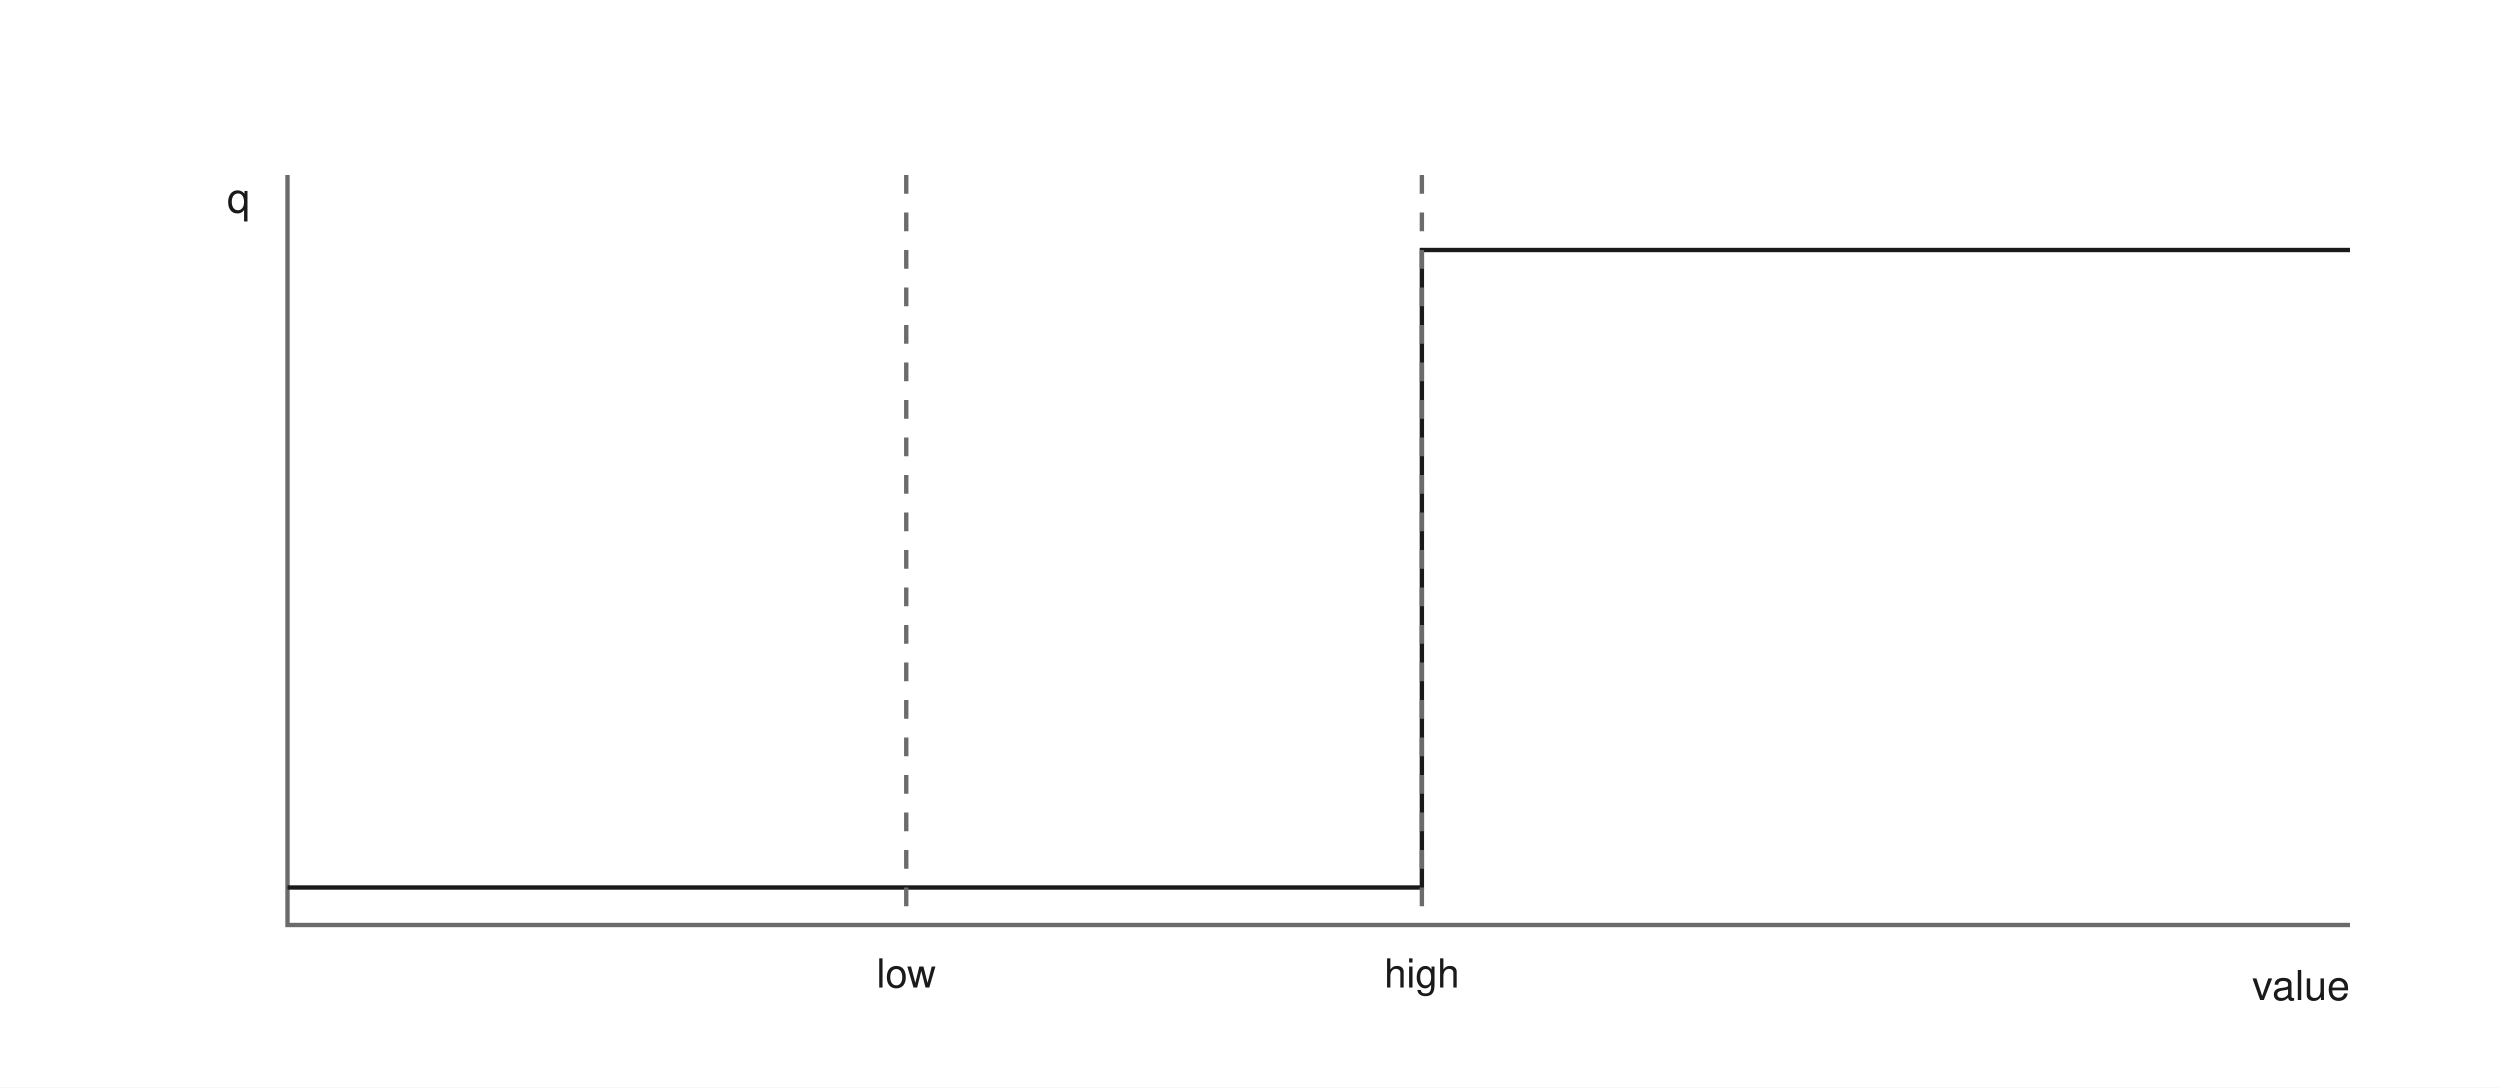
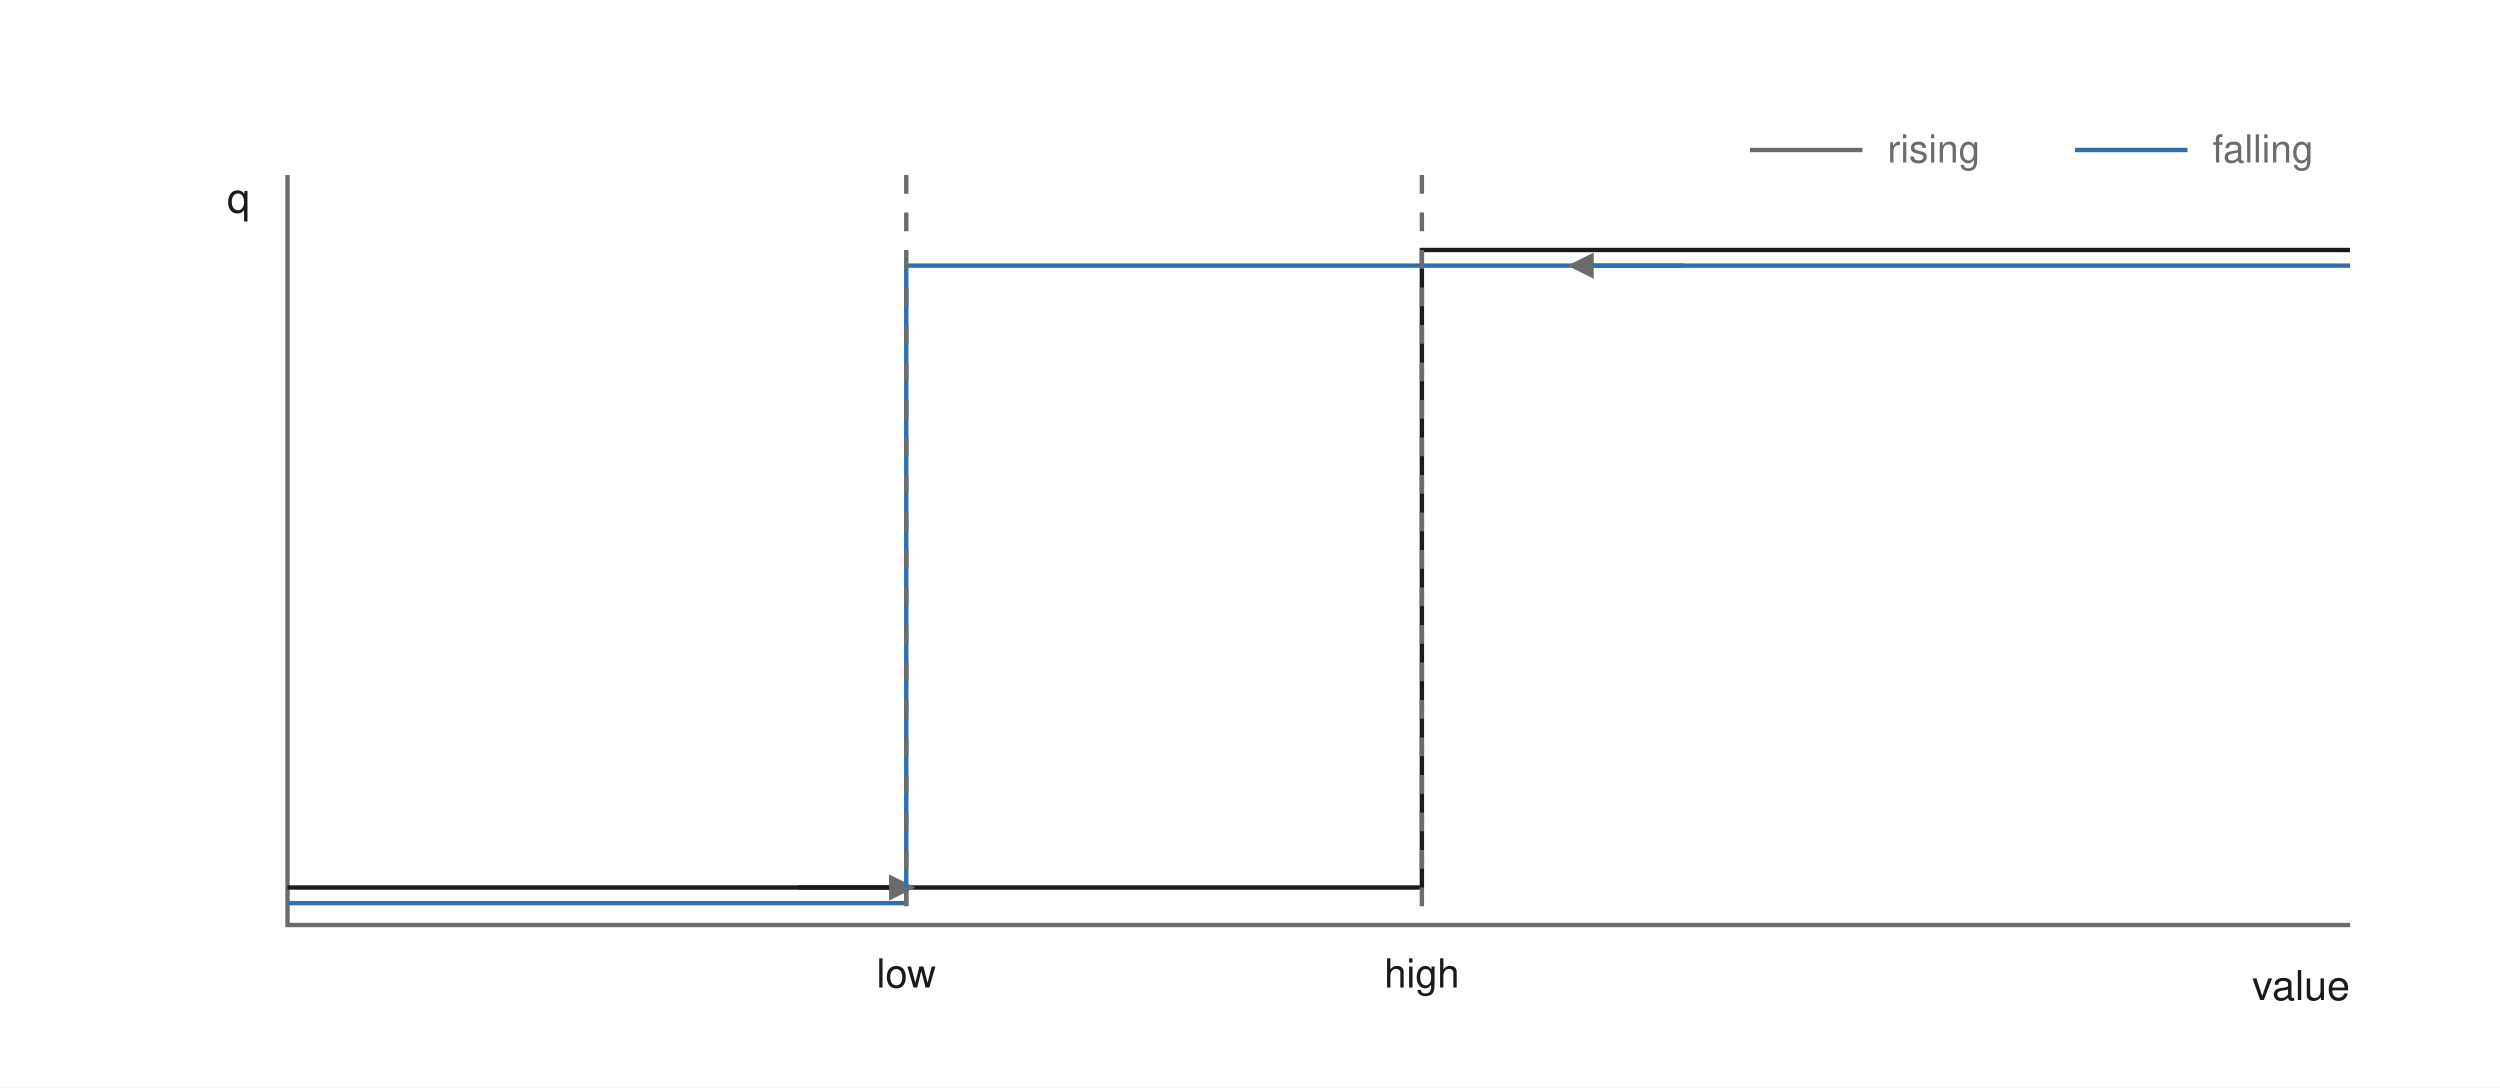
- <svg xmlns="http://www.w3.org/2000/svg" width="400" height="174" viewBox="0 0 400 174" style="max-width:100%;height:auto" content="&lt;mxfile host=&quot;app.diagrams.net&quot; type=&quot;device&quot;&gt;&lt;diagram id=&quot;block_Hysteresis&quot; name=&quot;block_Hysteresis&quot;&gt;&lt;mxGraphModel dx=&quot;400&quot; dy=&quot;174&quot; grid=&quot;0&quot; gridSize=&quot;10&quot; guides=&quot;1&quot; tooltips=&quot;1&quot; connect=&quot;1&quot; arrows=&quot;1&quot; fold=&quot;1&quot; page=&quot;1&quot; pageScale=&quot;1&quot; pageWidth=&quot;400&quot; pageHeight=&quot;174&quot; math=&quot;0&quot; shadow=&quot;0&quot;&gt;&lt;root&gt;&lt;mxCell id=&quot;0&quot;/&gt;&lt;mxCell id=&quot;1&quot; parent=&quot;0&quot;/&gt;&lt;mxCell id=&quot;e2&quot; value=&quot;&quot; style=&quot;edgeStyle=none;html=1;strokeColor=#6b6b6b;endArrow=none&quot; edge=&quot;1&quot; parent=&quot;1&quot;&gt;&lt;mxGeometry relative=&quot;1&quot; as=&quot;geometry&quot;&gt;&lt;mxPoint x=&quot;46&quot; y=&quot;28&quot; as=&quot;sourcePoint&quot;/&gt;&lt;mxPoint x=&quot;376&quot; y=&quot;148&quot; as=&quot;targetPoint&quot;/&gt;&lt;Array as=&quot;points&quot;&gt;&lt;mxPoint x=&quot;46&quot; y=&quot;148&quot;/&gt;&lt;/Array&gt;&lt;/mxGeometry&gt;&lt;/mxCell&gt;&lt;mxCell id=&quot;n3&quot; value=&quot;q&quot; style=&quot;text;html=1;fontSize=6;fontColor=#1a1a1a;align=left&quot; vertex=&quot;1&quot; parent=&quot;1&quot;&gt;&lt;mxGeometry x=&quot;40&quot; y=&quot;27.4&quot; width=&quot;40&quot; height=&quot;10.6&quot; as=&quot;geometry&quot;/&gt;&lt;/mxCell&gt;&lt;mxCell id=&quot;n4&quot; value=&quot;value&quot; style=&quot;text;html=1;fontSize=6;fontColor=#1a1a1a;align=left&quot; vertex=&quot;1&quot; parent=&quot;1&quot;&gt;&lt;mxGeometry x=&quot;376&quot; y=&quot;153.4&quot; width=&quot;40&quot; height=&quot;10.6&quot; as=&quot;geometry&quot;/&gt;&lt;/mxCell&gt;&lt;mxCell id=&quot;e5&quot; value=&quot;&quot; style=&quot;edgeStyle=none;html=1;strokeColor=#1a1a1a;endArrow=none&quot; edge=&quot;1&quot; parent=&quot;1&quot;&gt;&lt;mxGeometry relative=&quot;1&quot; as=&quot;geometry&quot;&gt;&lt;mxPoint x=&quot;46.0&quot; y=&quot;142.0&quot; as=&quot;sourcePoint&quot;/&gt;&lt;mxPoint x=&quot;376.0&quot; y=&quot;40.0&quot; as=&quot;targetPoint&quot;/&gt;&lt;Array as=&quot;points&quot;&gt;&lt;mxPoint x=&quot;227.5&quot; y=&quot;142.0&quot;/&gt;&lt;mxPoint x=&quot;227.5&quot; y=&quot;40.0&quot;/&gt;&lt;/Array&gt;&lt;/mxGeometry&gt;&lt;/mxCell&gt;&lt;mxCell id=&quot;e6&quot; value=&quot;&quot; style=&quot;edgeStyle=none;html=1;strokeColor=#6b6b6b;endArrow=none;dashed=1&quot; edge=&quot;1&quot; parent=&quot;1&quot;&gt;&lt;mxGeometry relative=&quot;1&quot; as=&quot;geometry&quot;&gt;&lt;mxPoint x=&quot;145.0&quot; y=&quot;28&quot; as=&quot;sourcePoint&quot;/&gt;&lt;mxPoint x=&quot;145.0&quot; y=&quot;148&quot; as=&quot;targetPoint&quot;/&gt;&lt;/mxGeometry&gt;&lt;/mxCell&gt;&lt;mxCell id=&quot;n7&quot; value=&quot;low&quot; style=&quot;text;html=1;fontSize=6;fontColor=#1a1a1a;align=center&quot; vertex=&quot;1&quot; parent=&quot;1&quot;&gt;&lt;mxGeometry x=&quot;145.0&quot; y=&quot;151.6&quot; width=&quot;40&quot; height=&quot;10.4&quot; as=&quot;geometry&quot;/&gt;&lt;/mxCell&gt;&lt;mxCell id=&quot;e8&quot; value=&quot;&quot; style=&quot;edgeStyle=none;html=1;strokeColor=#6b6b6b;endArrow=none;dashed=1&quot; edge=&quot;1&quot; parent=&quot;1&quot;&gt;&lt;mxGeometry relative=&quot;1&quot; as=&quot;geometry&quot;&gt;&lt;mxPoint x=&quot;227.5&quot; y=&quot;28&quot; as=&quot;sourcePoint&quot;/&gt;&lt;mxPoint x=&quot;227.5&quot; y=&quot;148&quot; as=&quot;targetPoint&quot;/&gt;&lt;/mxGeometry&gt;&lt;/mxCell&gt;&lt;mxCell id=&quot;n9&quot; value=&quot;high&quot; style=&quot;text;html=1;fontSize=6;fontColor=#1a1a1a;align=center&quot; vertex=&quot;1&quot; parent=&quot;1&quot;&gt;&lt;mxGeometry x=&quot;227.5&quot; y=&quot;151.6&quot; width=&quot;40&quot; height=&quot;10.4&quot; as=&quot;geometry&quot;/&gt;&lt;/mxCell&gt;&lt;/root&gt;&lt;/mxGraphModel&gt;&lt;/diagram&gt;&lt;/mxfile&gt;">
+ <svg xmlns="http://www.w3.org/2000/svg" width="400" height="174" viewBox="0 0 400 174" style="max-width:100%;height:auto" content="&lt;mxfile host=&quot;app.diagrams.net&quot; type=&quot;device&quot;&gt;&lt;diagram id=&quot;block_Hysteresis&quot; name=&quot;block_Hysteresis&quot;&gt;&lt;mxGraphModel dx=&quot;400&quot; dy=&quot;174&quot; grid=&quot;0&quot; gridSize=&quot;10&quot; guides=&quot;1&quot; tooltips=&quot;1&quot; connect=&quot;1&quot; arrows=&quot;1&quot; fold=&quot;1&quot; page=&quot;1&quot; pageScale=&quot;1&quot; pageWidth=&quot;400&quot; pageHeight=&quot;174&quot; math=&quot;0&quot; shadow=&quot;0&quot;&gt;&lt;root&gt;&lt;mxCell id=&quot;0&quot;/&gt;&lt;mxCell id=&quot;1&quot; parent=&quot;0&quot;/&gt;&lt;mxCell id=&quot;e2&quot; value=&quot;&quot; style=&quot;edgeStyle=none;html=1;strokeColor=#6b6b6b;endArrow=none&quot; edge=&quot;1&quot; parent=&quot;1&quot;&gt;&lt;mxGeometry relative=&quot;1&quot; as=&quot;geometry&quot;&gt;&lt;mxPoint x=&quot;46&quot; y=&quot;28&quot; as=&quot;sourcePoint&quot;/&gt;&lt;mxPoint x=&quot;376&quot; y=&quot;148&quot; as=&quot;targetPoint&quot;/&gt;&lt;Array as=&quot;points&quot;&gt;&lt;mxPoint x=&quot;46&quot; y=&quot;148&quot;/&gt;&lt;/Array&gt;&lt;/mxGeometry&gt;&lt;/mxCell&gt;&lt;mxCell id=&quot;n3&quot; value=&quot;q&quot; style=&quot;text;html=1;fontSize=6;fontColor=#1a1a1a;align=left&quot; vertex=&quot;1&quot; parent=&quot;1&quot;&gt;&lt;mxGeometry x=&quot;40&quot; y=&quot;27.4&quot; width=&quot;40&quot; height=&quot;10.6&quot; as=&quot;geometry&quot;/&gt;&lt;/mxCell&gt;&lt;mxCell id=&quot;n4&quot; value=&quot;value&quot; style=&quot;text;html=1;fontSize=6;fontColor=#1a1a1a;align=left&quot; vertex=&quot;1&quot; parent=&quot;1&quot;&gt;&lt;mxGeometry x=&quot;376&quot; y=&quot;153.4&quot; width=&quot;40&quot; height=&quot;10.6&quot; as=&quot;geometry&quot;/&gt;&lt;/mxCell&gt;&lt;mxCell id=&quot;e5&quot; value=&quot;&quot; style=&quot;edgeStyle=none;html=1;strokeColor=#1a1a1a;endArrow=none&quot; edge=&quot;1&quot; parent=&quot;1&quot;&gt;&lt;mxGeometry relative=&quot;1&quot; as=&quot;geometry&quot;&gt;&lt;mxPoint x=&quot;46.0&quot; y=&quot;142.0&quot; as=&quot;sourcePoint&quot;/&gt;&lt;mxPoint x=&quot;376.0&quot; y=&quot;40.0&quot; as=&quot;targetPoint&quot;/&gt;&lt;Array as=&quot;points&quot;&gt;&lt;mxPoint x=&quot;227.5&quot; y=&quot;142.0&quot;/&gt;&lt;mxPoint x=&quot;227.5&quot; y=&quot;40.0&quot;/&gt;&lt;/Array&gt;&lt;/mxGeometry&gt;&lt;/mxCell&gt;&lt;mxCell id=&quot;e6&quot; value=&quot;&quot; style=&quot;edgeStyle=none;html=1;strokeColor=#1a1a1a;endArrow=block&quot; edge=&quot;1&quot; parent=&quot;1&quot;&gt;&lt;mxGeometry relative=&quot;1&quot; as=&quot;geometry&quot;&gt;&lt;mxPoint x=&quot;127.75&quot; y=&quot;142.0&quot; as=&quot;sourcePoint&quot;/&gt;&lt;mxPoint x=&quot;145.75&quot; y=&quot;142.0&quot; as=&quot;targetPoint&quot;/&gt;&lt;/mxGeometry&gt;&lt;/mxCell&gt;&lt;mxCell id=&quot;e7&quot; value=&quot;&quot; style=&quot;edgeStyle=none;html=1;strokeColor=#2f6fae;endArrow=none&quot; edge=&quot;1&quot; parent=&quot;1&quot;&gt;&lt;mxGeometry relative=&quot;1&quot; as=&quot;geometry&quot;&gt;&lt;mxPoint x=&quot;376.0&quot; y=&quot;42.5&quot; as=&quot;sourcePoint&quot;/&gt;&lt;mxPoint x=&quot;46.0&quot; y=&quot;144.5&quot; as=&quot;targetPoint&quot;/&gt;&lt;Array as=&quot;points&quot;&gt;&lt;mxPoint x=&quot;145.0&quot; y=&quot;42.5&quot;/&gt;&lt;mxPoint x=&quot;145.0&quot; y=&quot;144.5&quot;/&gt;&lt;/Array&gt;&lt;/mxGeometry&gt;&lt;/mxCell&gt;&lt;mxCell id=&quot;e8&quot; value=&quot;&quot; style=&quot;edgeStyle=none;html=1;strokeColor=#2f6fae;endArrow=block&quot; edge=&quot;1&quot; parent=&quot;1&quot;&gt;&lt;mxGeometry relative=&quot;1&quot; as=&quot;geometry&quot;&gt;&lt;mxPoint x=&quot;269.5&quot; y=&quot;42.5&quot; as=&quot;sourcePoint&quot;/&gt;&lt;mxPoint x=&quot;251.5&quot; y=&quot;42.5&quot; as=&quot;targetPoint&quot;/&gt;&lt;/mxGeometry&gt;&lt;/mxCell&gt;&lt;mxCell id=&quot;e9&quot; value=&quot;&quot; style=&quot;edgeStyle=none;html=1;strokeColor=#6b6b6b;endArrow=none&quot; edge=&quot;1&quot; parent=&quot;1&quot;&gt;&lt;mxGeometry relative=&quot;1&quot; as=&quot;geometry&quot;&gt;&lt;mxPoint x=&quot;280&quot; y=&quot;24&quot; as=&quot;sourcePoint&quot;/&gt;&lt;mxPoint x=&quot;298&quot; y=&quot;24&quot; as=&quot;targetPoint&quot;/&gt;&lt;/mxGeometry&gt;&lt;/mxCell&gt;&lt;mxCell id=&quot;n10&quot; value=&quot;rising&quot; style=&quot;text;html=1;fontSize=6;fontColor=#6b6b6b;align=left&quot; vertex=&quot;1&quot; parent=&quot;1&quot;&gt;&lt;mxGeometry x=&quot;302&quot; y=&quot;19.8&quot; width=&quot;40&quot; height=&quot;10.2&quot; as=&quot;geometry&quot;/&gt;&lt;/mxCell&gt;&lt;mxCell id=&quot;e11&quot; value=&quot;&quot; style=&quot;edgeStyle=none;html=1;strokeColor=#2f6fae;endArrow=none&quot; edge=&quot;1&quot; parent=&quot;1&quot;&gt;&lt;mxGeometry relative=&quot;1&quot; as=&quot;geometry&quot;&gt;&lt;mxPoint x=&quot;332&quot; y=&quot;24&quot; as=&quot;sourcePoint&quot;/&gt;&lt;mxPoint x=&quot;350&quot; y=&quot;24&quot; as=&quot;targetPoint&quot;/&gt;&lt;/mxGeometry&gt;&lt;/mxCell&gt;&lt;mxCell id=&quot;n12&quot; value=&quot;falling&quot; style=&quot;text;html=1;fontSize=6;fontColor=#6b6b6b;align=left&quot; vertex=&quot;1&quot; parent=&quot;1&quot;&gt;&lt;mxGeometry x=&quot;354&quot; y=&quot;19.8&quot; width=&quot;40&quot; height=&quot;10.2&quot; as=&quot;geometry&quot;/&gt;&lt;/mxCell&gt;&lt;mxCell id=&quot;e13&quot; value=&quot;&quot; style=&quot;edgeStyle=none;html=1;strokeColor=#6b6b6b;endArrow=none;dashed=1&quot; edge=&quot;1&quot; parent=&quot;1&quot;&gt;&lt;mxGeometry relative=&quot;1&quot; as=&quot;geometry&quot;&gt;&lt;mxPoint x=&quot;145.0&quot; y=&quot;28&quot; as=&quot;sourcePoint&quot;/&gt;&lt;mxPoint x=&quot;145.0&quot; y=&quot;148&quot; as=&quot;targetPoint&quot;/&gt;&lt;/mxGeometry&gt;&lt;/mxCell&gt;&lt;mxCell id=&quot;n14&quot; value=&quot;low&quot; style=&quot;text;html=1;fontSize=6;fontColor=#1a1a1a;align=center&quot; vertex=&quot;1&quot; parent=&quot;1&quot;&gt;&lt;mxGeometry x=&quot;145.0&quot; y=&quot;151.6&quot; width=&quot;40&quot; height=&quot;10.4&quot; as=&quot;geometry&quot;/&gt;&lt;/mxCell&gt;&lt;mxCell id=&quot;e15&quot; value=&quot;&quot; style=&quot;edgeStyle=none;html=1;strokeColor=#6b6b6b;endArrow=none;dashed=1&quot; edge=&quot;1&quot; parent=&quot;1&quot;&gt;&lt;mxGeometry relative=&quot;1&quot; as=&quot;geometry&quot;&gt;&lt;mxPoint x=&quot;227.5&quot; y=&quot;28&quot; as=&quot;sourcePoint&quot;/&gt;&lt;mxPoint x=&quot;227.5&quot; y=&quot;148&quot; as=&quot;targetPoint&quot;/&gt;&lt;/mxGeometry&gt;&lt;/mxCell&gt;&lt;mxCell id=&quot;n16&quot; value=&quot;high&quot; style=&quot;text;html=1;fontSize=6;fontColor=#1a1a1a;align=center&quot; vertex=&quot;1&quot; parent=&quot;1&quot;&gt;&lt;mxGeometry x=&quot;227.5&quot; y=&quot;151.6&quot; width=&quot;40&quot; height=&quot;10.4&quot; as=&quot;geometry&quot;/&gt;&lt;/mxCell&gt;&lt;/root&gt;&lt;/mxGraphModel&gt;&lt;/diagram&gt;&lt;/mxfile&gt;">
  <defs>
    <marker id="a" markerWidth="6" markerHeight="6" refX="5" refY="3" orient="auto">
      <path d="M0,0 L6,3 L0,6 z" fill="#6b6b6b" />
    </marker>
  </defs>
  <rect width="400" height="174" fill="#ffffff" />
  <polyline points="46,28 46,148 376,148" fill="none" stroke="#6b6b6b" stroke-width="0.7" />
  <text x="40" y="34" font-family="Helvetica,Arial,sans-serif" font-size="6.6" fill="#1a1a1a" text-anchor="end">q</text>
  <text x="376" y="160" font-family="Helvetica,Arial,sans-serif" font-size="6.6" fill="#1a1a1a" text-anchor="end">value</text>
  <polyline points="46.0,142.0 227.5,142.0 227.5,40.0 376.0,40.0" fill="none" stroke="#1a1a1a" stroke-width="0.7" />
+   <polyline points="127.75,142.0 145.75,142.0" fill="none" stroke="#1a1a1a" stroke-width="0.7" marker-end="url(#a)" />
+   <polyline points="376.0,42.5 145.0,42.5 145.0,144.5 46.0,144.5" fill="none" stroke="#2f6fae" stroke-width="0.7" />
+   <polyline points="269.5,42.5 251.5,42.5" fill="none" stroke="#2f6fae" stroke-width="0.7" marker-end="url(#a)" />
+   <polyline points="280,24 298,24" fill="none" stroke="#6b6b6b" stroke-width="0.7" />
+   <text x="302" y="26" font-family="Helvetica,Arial,sans-serif" font-size="6.2" fill="#6b6b6b" text-anchor="start">rising</text>
+   <polyline points="332,24 350,24" fill="none" stroke="#2f6fae" stroke-width="0.7" />
+   <text x="354" y="26" font-family="Helvetica,Arial,sans-serif" font-size="6.2" fill="#6b6b6b" text-anchor="start">falling</text>
  <polyline points="145.0,28 145.0,148" fill="none" stroke="#6b6b6b" stroke-width="0.7" stroke-dasharray="3,3" />
  <text x="145.0" y="158" font-family="Helvetica,Arial,sans-serif" font-size="6.4" fill="#1a1a1a" text-anchor="middle">low</text>
  <polyline points="227.5,28 227.5,148" fill="none" stroke="#6b6b6b" stroke-width="0.7" stroke-dasharray="3,3" />
  <text x="227.5" y="158" font-family="Helvetica,Arial,sans-serif" font-size="6.4" fill="#1a1a1a" text-anchor="middle">high</text>
</svg>
